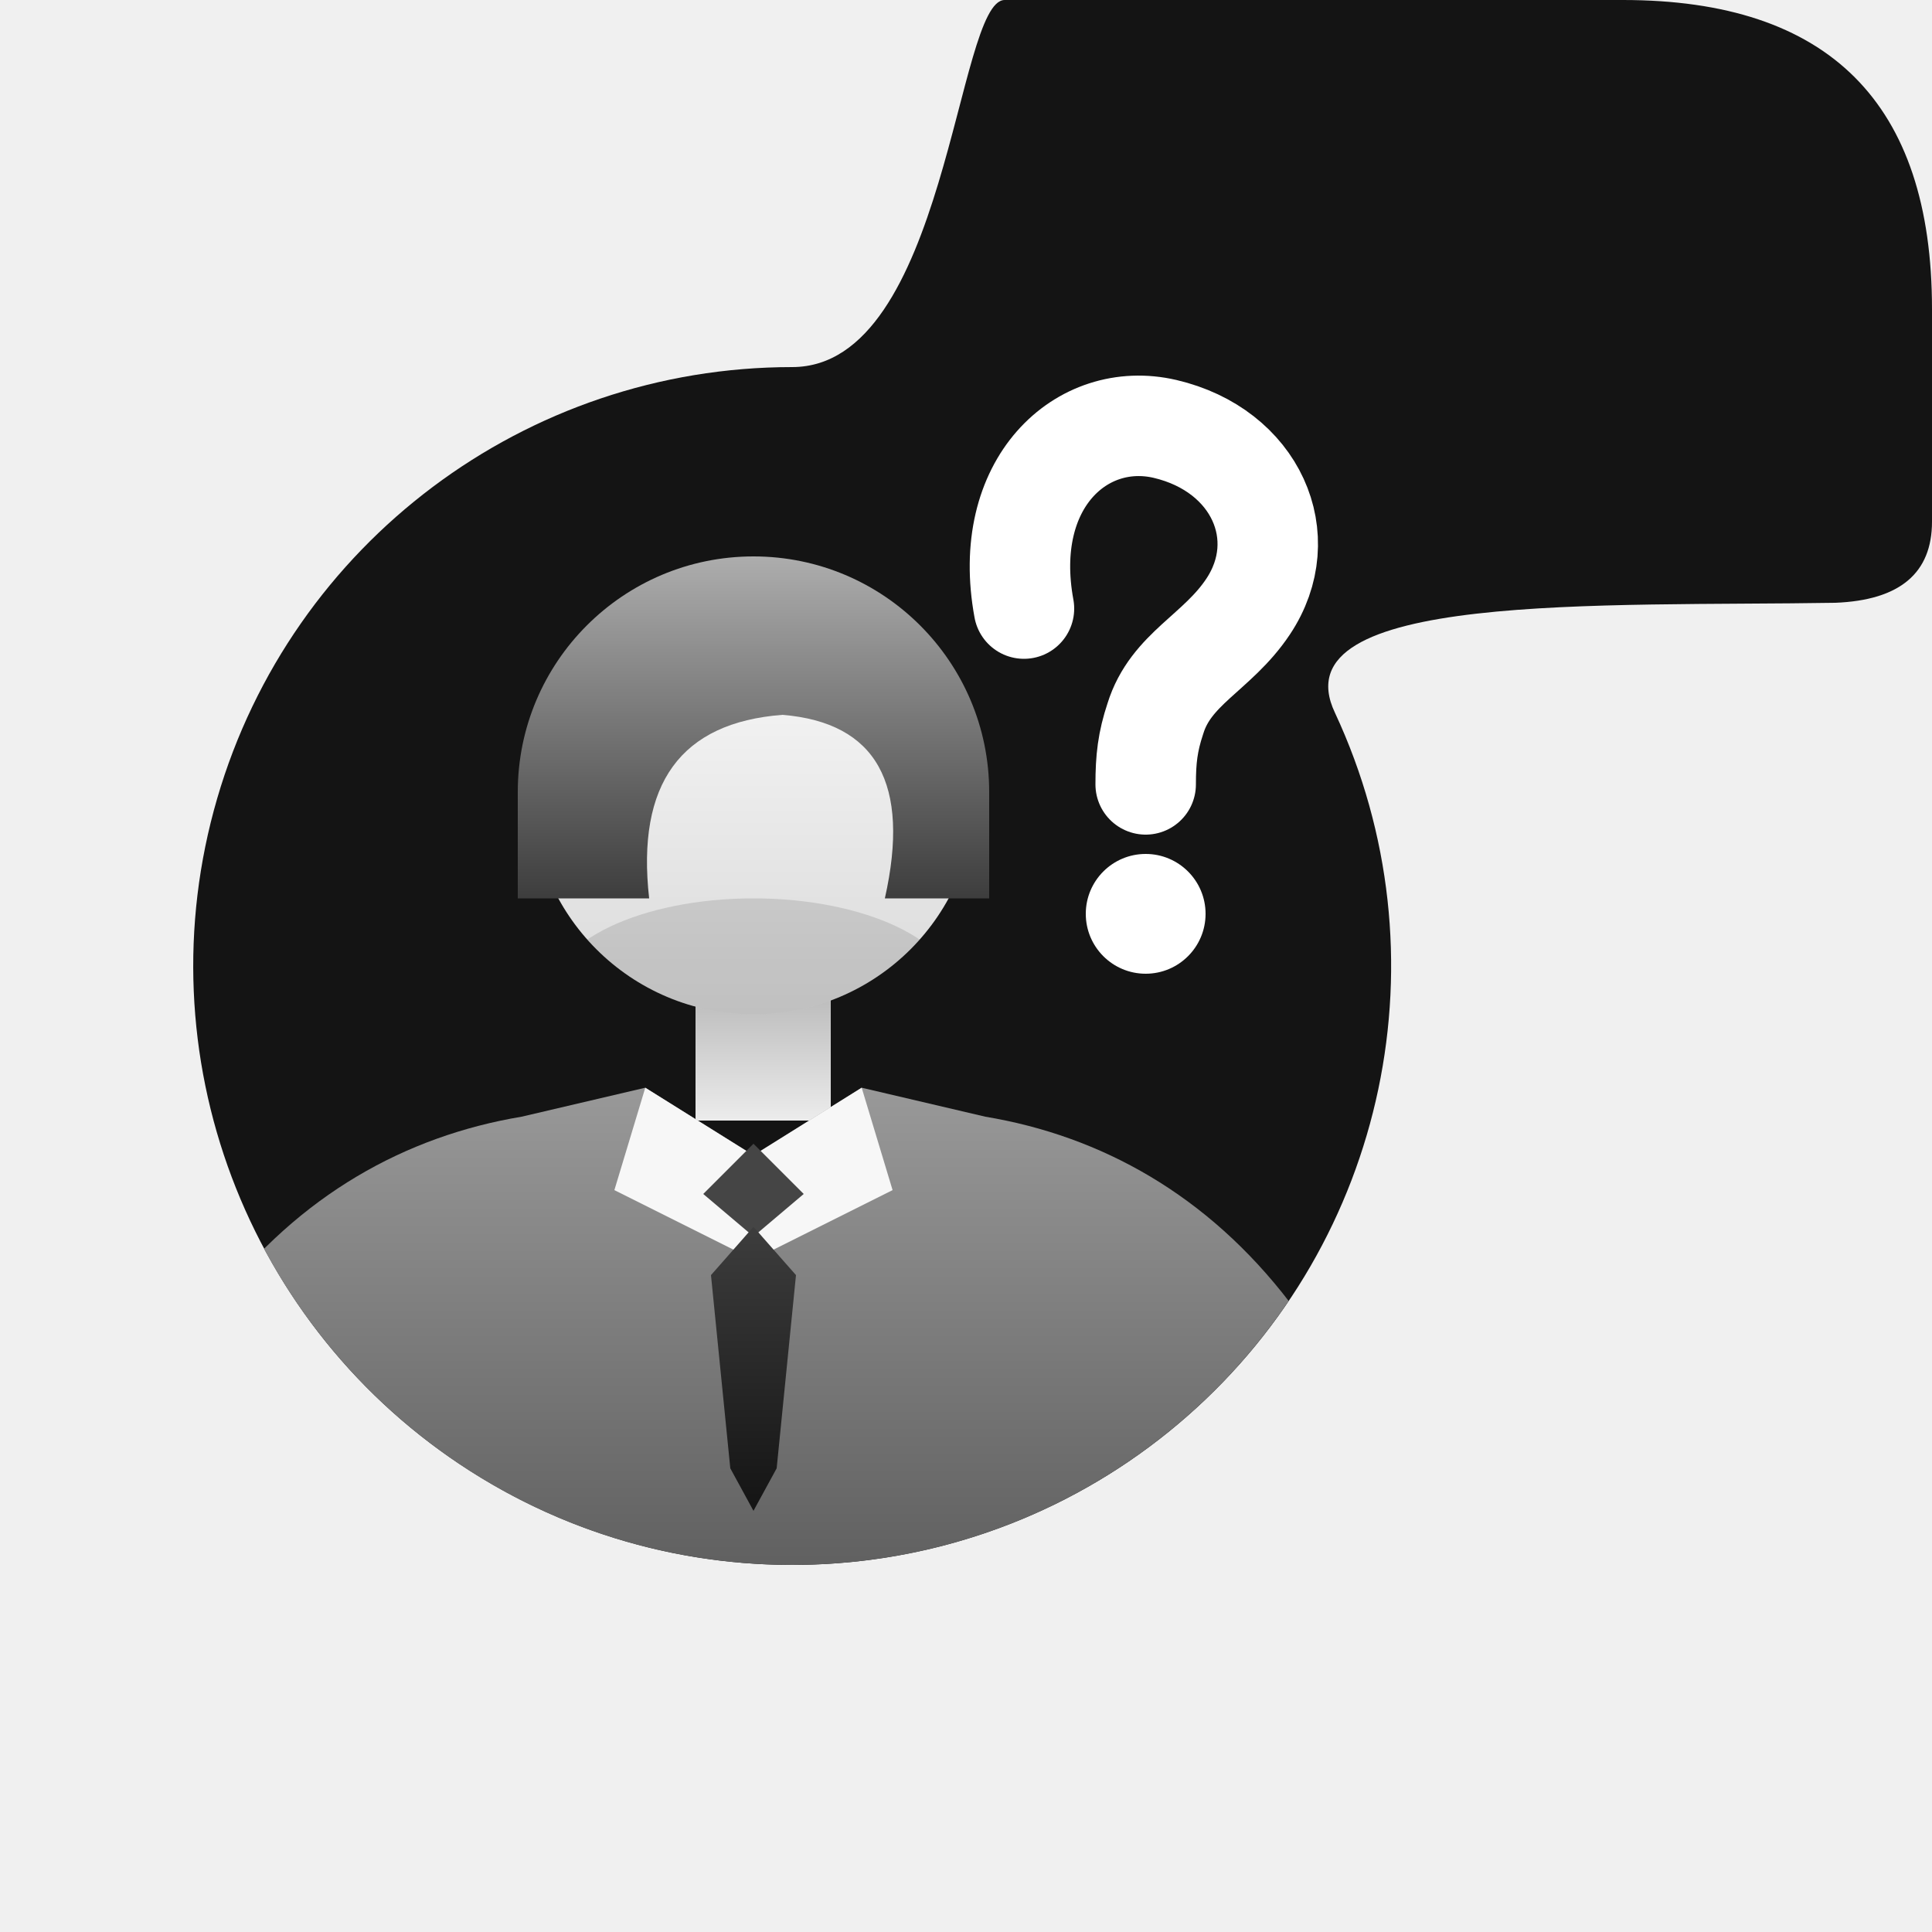
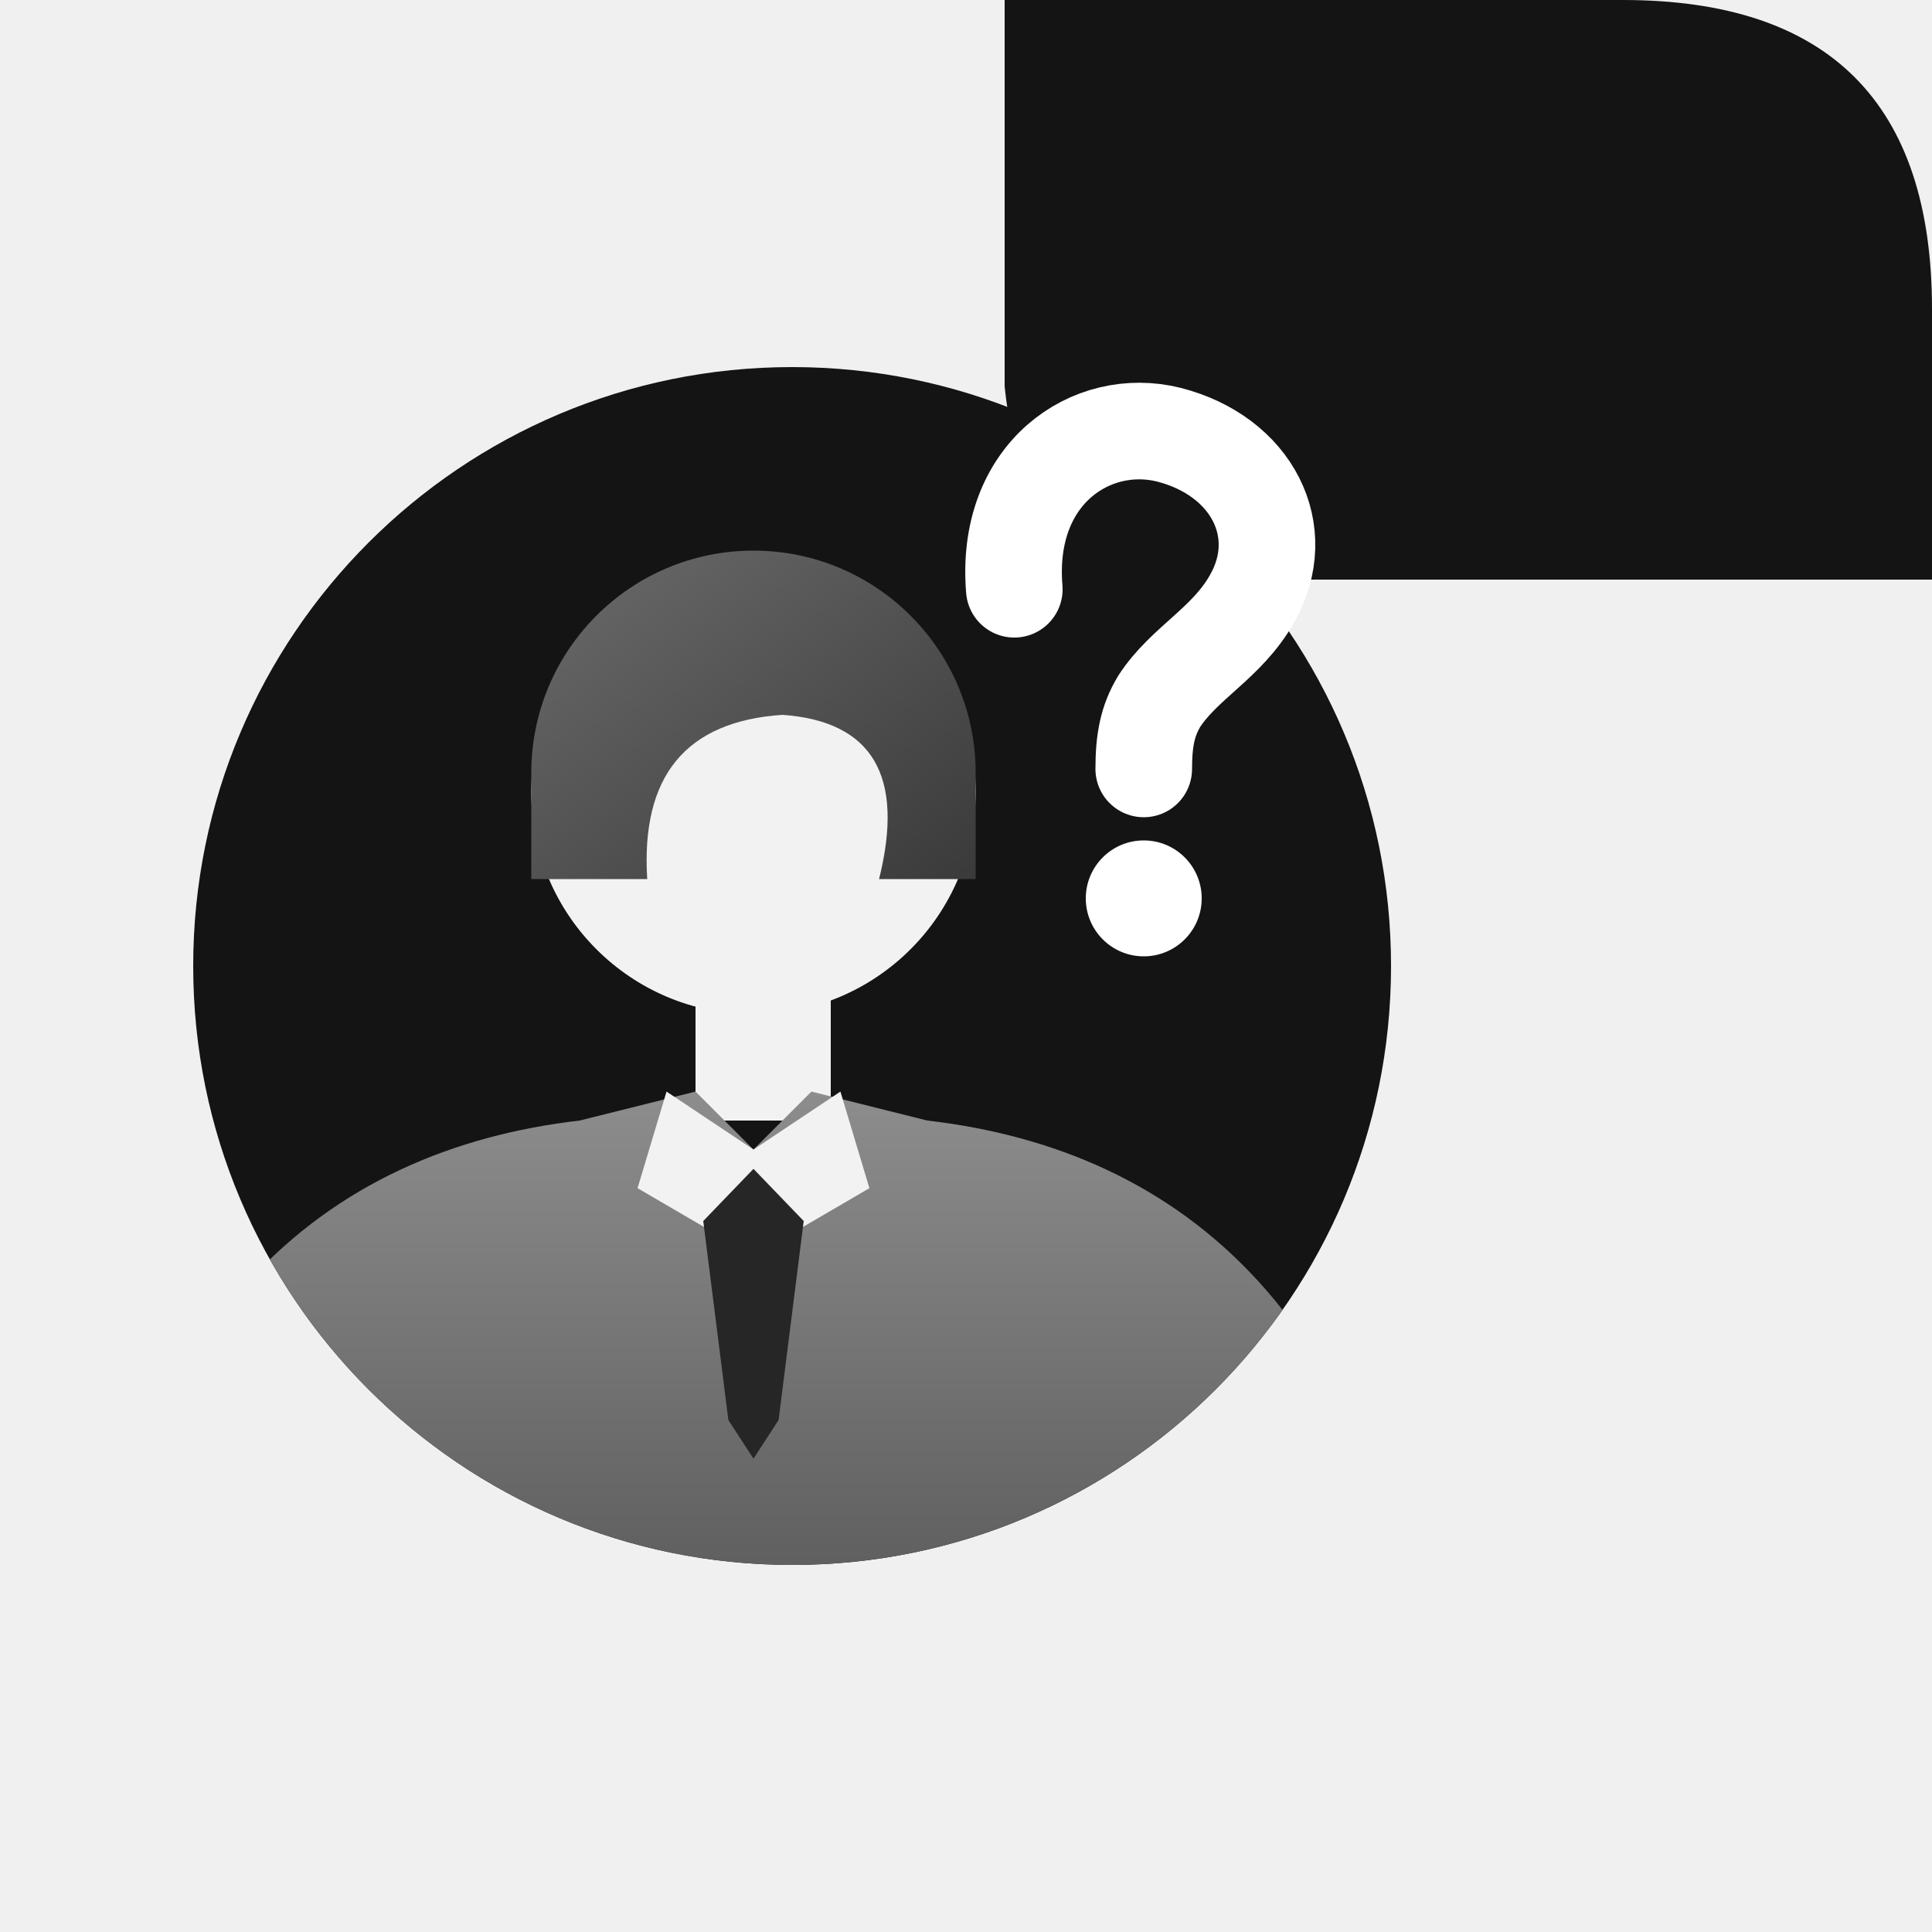
<svg xmlns="http://www.w3.org/2000/svg" viewBox="0 0 100 100">
  <defs>
    <clipPath id="askBust">
      <circle cx="41" cy="50" r="31" />
    </clipPath>
-     <clipPath id="askFace">
-       <circle cx="39" cy="41" r="11.5" />
-     </clipPath>
-     <linearGradient id="askHairG" x1="0" y1="0" x2="0" y2="1">
-       <stop offset="0" stop-color="#adadad" />
-       <stop offset="1" stop-color="#3d3d3d" />
+     <linearGradient id="askHair" x1="0" y1="0" x2="1" y2="1">
+       <stop offset="0" stop-color="#6b6b6b" />
+       <stop offset="1" stop-color="#3a3a3a" />
    </linearGradient>
-     <linearGradient id="askFaceG" x1="0" y1="0" x2="0" y2="1">
-       <stop offset="0" stop-color="#fdfdfd" />
-       <stop offset="1" stop-color="#d9d9d9" />
-     </linearGradient>
-     <linearGradient id="askNeckG" x1="0" y1="0" x2="0" y2="1">
-       <stop offset="0" stop-color="#a9a9a9" />
-       <stop offset="1" stop-color="#ececec" />
-     </linearGradient>
-     <linearGradient id="askSuitG" x1="0" y1="0" x2="0" y2="1">
-       <stop offset="0" stop-color="#999999" />
-       <stop offset="1" stop-color="#474747" />
-     </linearGradient>
-     <linearGradient id="askTieG" x1="0" y1="0" x2="0" y2="1">
-       <stop offset="0" stop-color="#3d3d3d" />
-       <stop offset="1" stop-color="#141414" />
+     <linearGradient id="askSuit" x1="0" y1="0" x2="0" y2="1">
+       <stop offset="0" stop-color="#8d8d8d" />
+       <stop offset="1" stop-color="#4f4f4f" />
    </linearGradient>
  </defs>
-   <path fill="#141414" d="M52 0 H84 Q100 0 100 16 V27 Q100 31 95 31.2 C83 31.4 66.1 30.6 69.1 36.9 A31 31 0 1 1 41 19 C49 19 49.5 0 52 0 Z" />
+   <g fill="#141414">
+     <circle cx="41" cy="50" r="31" />
+     <path d="M52 0 H84 Q100 0 100 16 V30 H62 Q53 30 52 20 Z" />
+   </g>
  <g clip-path="url(#askBust)">
-     <rect x="36" y="49" width="7" height="9" fill="url(#askNeckG)" />
-     <path d="M3 92 C5 70 15 59.8 27 57.8 L33.4 56.3 L39 59.8 L44.6 56.3 L51 57.8 C63 59.8 73 70 75 92 Z" fill="url(#askSuitG)" />
-     <path d="M33.4 56.3 L39 59.8 L44.6 56.3 L46.2 61.6 L39 65.2 L31.8 61.6 Z" fill="#f7f7f7" />
-     <path d="M39 59.2 L41.6 61.8 L39 64 L36.4 61.8 Z" fill="#454545" />
-     <path d="M39 63.5 L41.2 66 L40.2 76 L39 78.2 L37.8 76 L36.8 66 Z" fill="url(#askTieG)" />
-     <circle cx="39" cy="41" r="11.5" fill="url(#askFaceG)" />
-     <g clip-path="url(#askFace)">
-       <ellipse cx="39" cy="51.5" rx="10.5" ry="5" fill="#1a1a1a" opacity="0.13" />
-     </g>
-     <path d="M26.8 46.5 V41 A12.2 12.2 0 0 1 51.2 41 V46.5 H45.8 Q47.8 37.6 40.5 37 Q32.6 37.6 33.6 46.5 Z" fill="url(#askHairG)" />
+     <rect x="36" y="49" width="7" height="9" fill="#f2f2f2" />
+     <path d="M4 90 C6 68 17 59.5 30 58 L36 56.5 L39 59.5 L42 56.5 L48 58 C61 59.5 72 68 74 90 Z" fill="url(#askSuit)" />
+     <path d="M34.5 56.5 L39 59.5 L43.5 56.5 L45 61.5 L39 65 L33 61.5 Z" fill="#f2f2f2" />
+     <path d="M39 60.5 L41.6 63.2 L40.3 73.5 L39 75.5 L37.7 73.5 L36.4 63.2 Z" fill="#262626" />
+     <circle cx="39" cy="41" r="11.5" fill="#f2f2f2" />
+     <path d="M27.5 45.5 V40 A11.5 11.5 0 0 1 50.5 40 V45.5 H45.5 Q47.5 37.5 40.5 37 Q33 37.5 33.5 45.5 Z" fill="url(#askHair)" />
  </g>
-   <path d="M53 31.5 C51.8 25 56 21.2 60.3 22.2 C65 23.3 67 27.8 64.6 31.4 C63 33.8 60.6 34.6 59.8 37.2 C59.4 38.4 59.3 39.3 59.3 40.6" fill="none" stroke="#fff" stroke-width="5.2" stroke-linecap="round" />
-   <circle cx="59.3" cy="47.3" r="3.1" fill="#fff" />
+   <path d="M52.5 30.5 C52 24.5 56.5 21.5 60.5 22.5 C64.8 23.6 66.8 27.5 64.8 31 C63.5 33.3 61.3 34.3 60 36.3 C59.4 37.3 59.2 38.3 59.2 39.8" fill="none" stroke="#fff" stroke-width="5" stroke-linecap="round" />
+   <circle cx="59.2" cy="46.5" r="3" fill="#fff" />
</svg>
